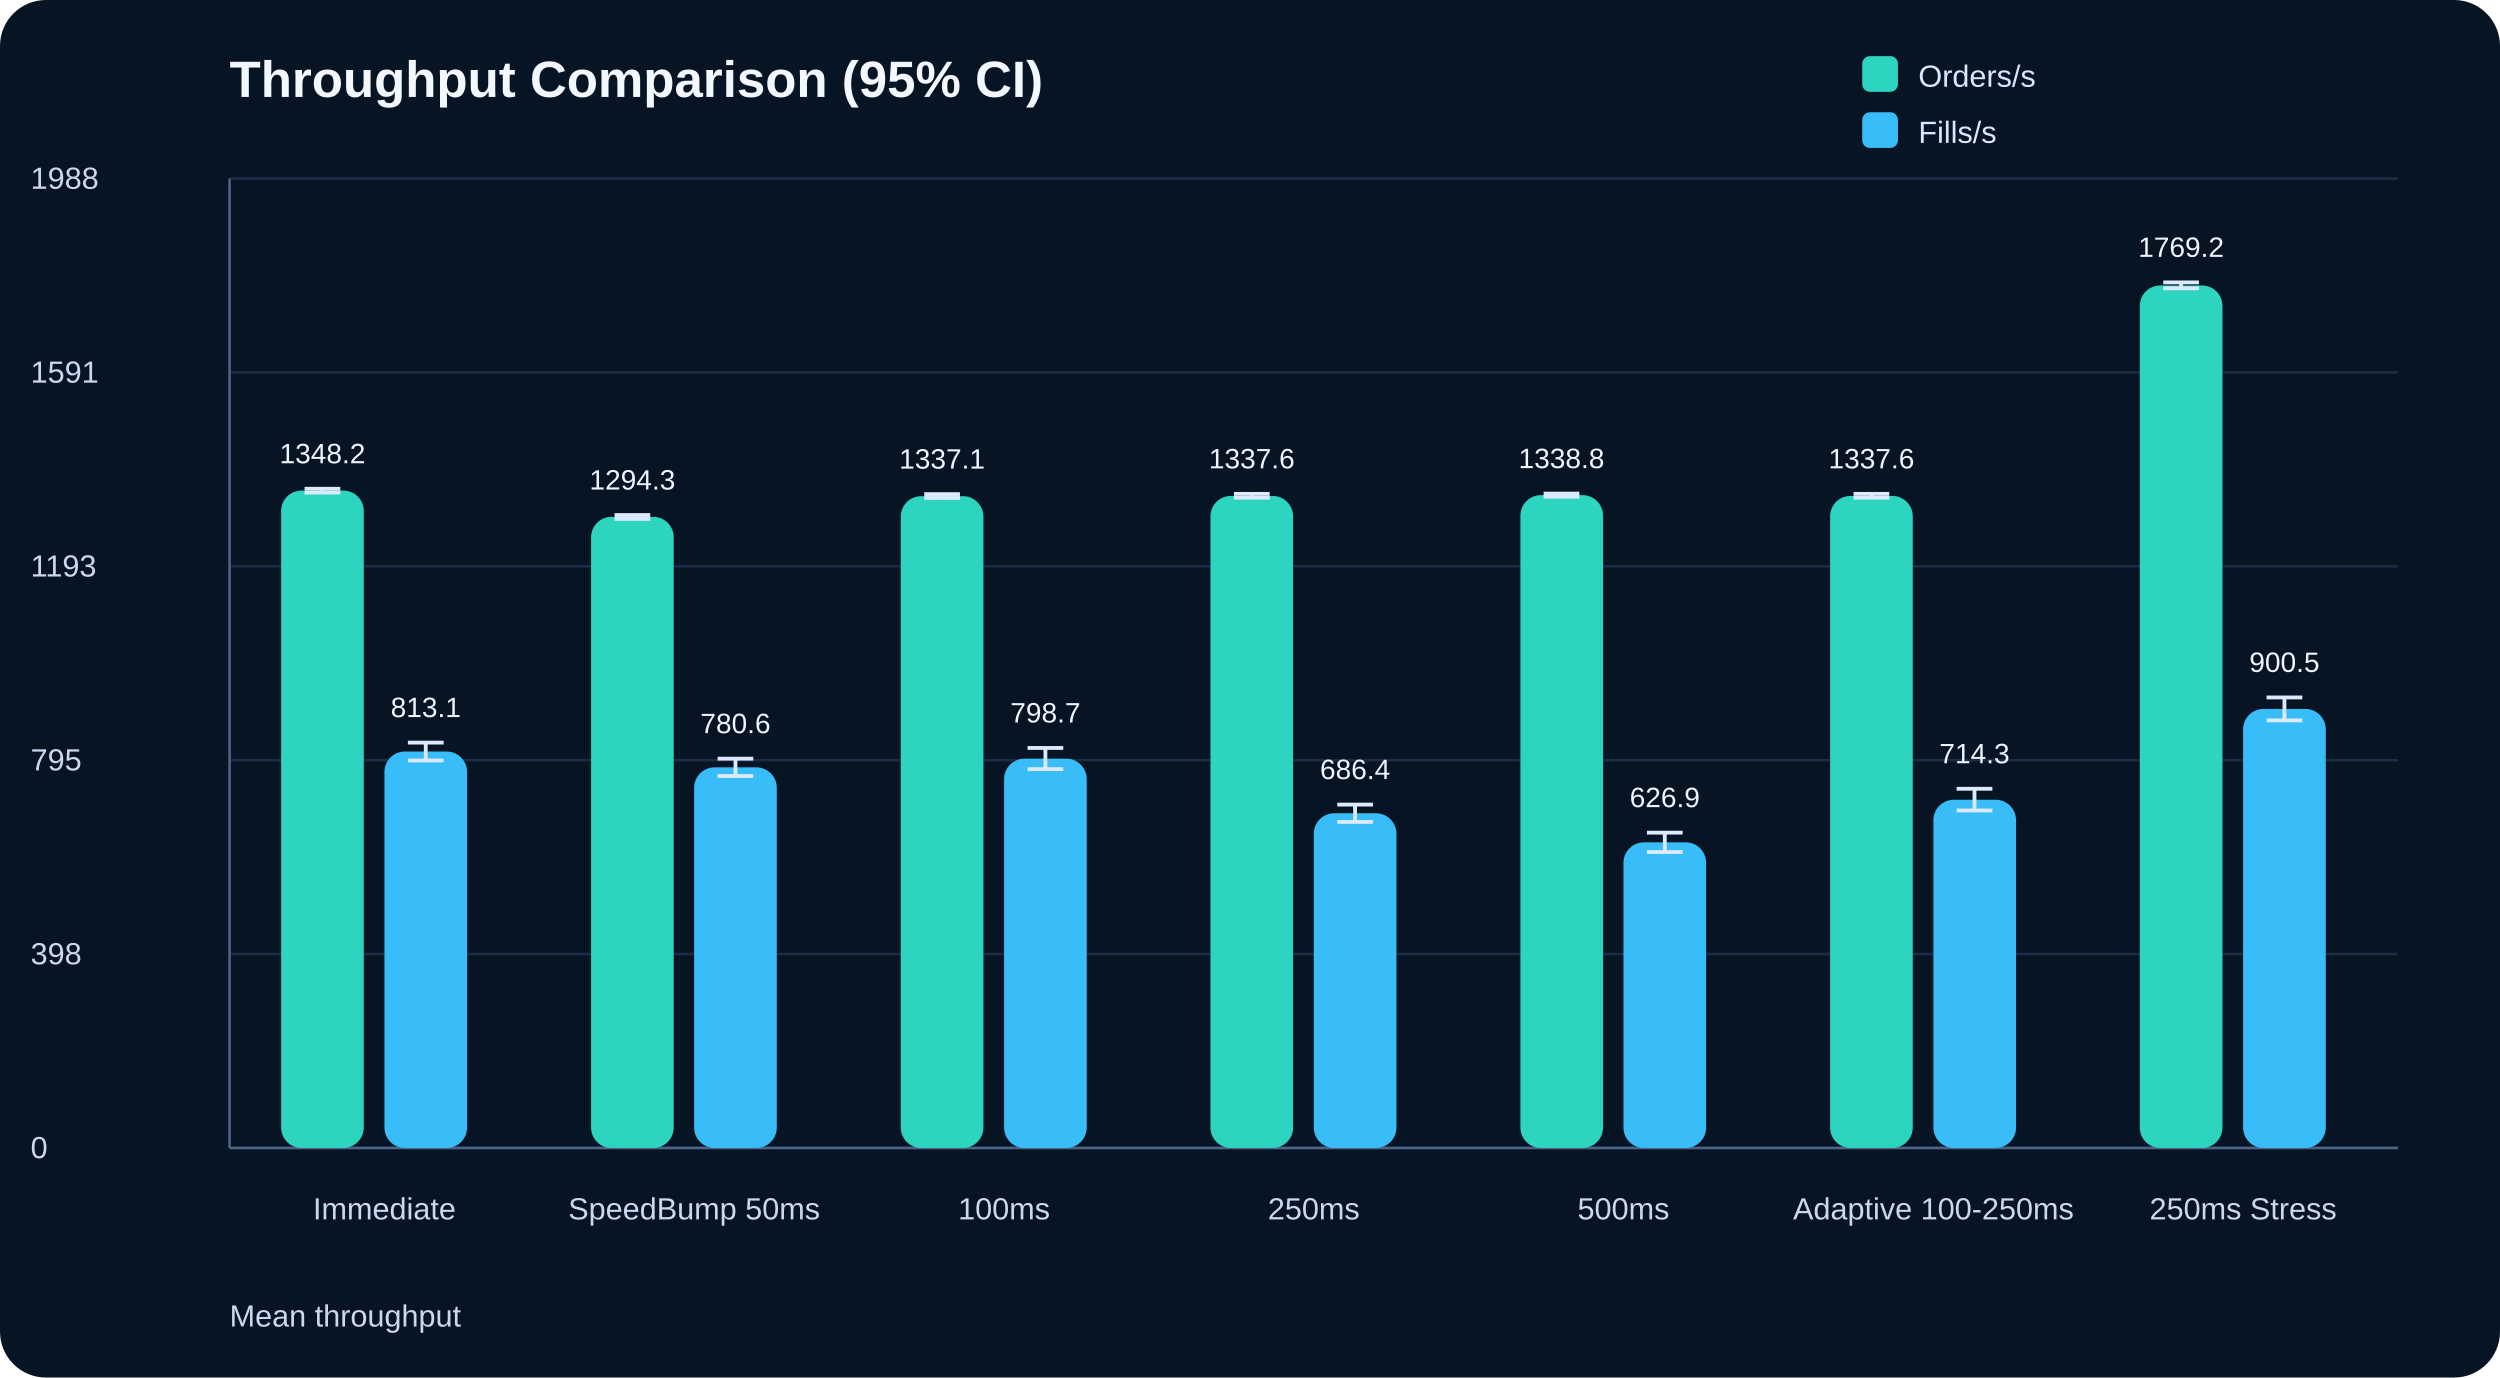
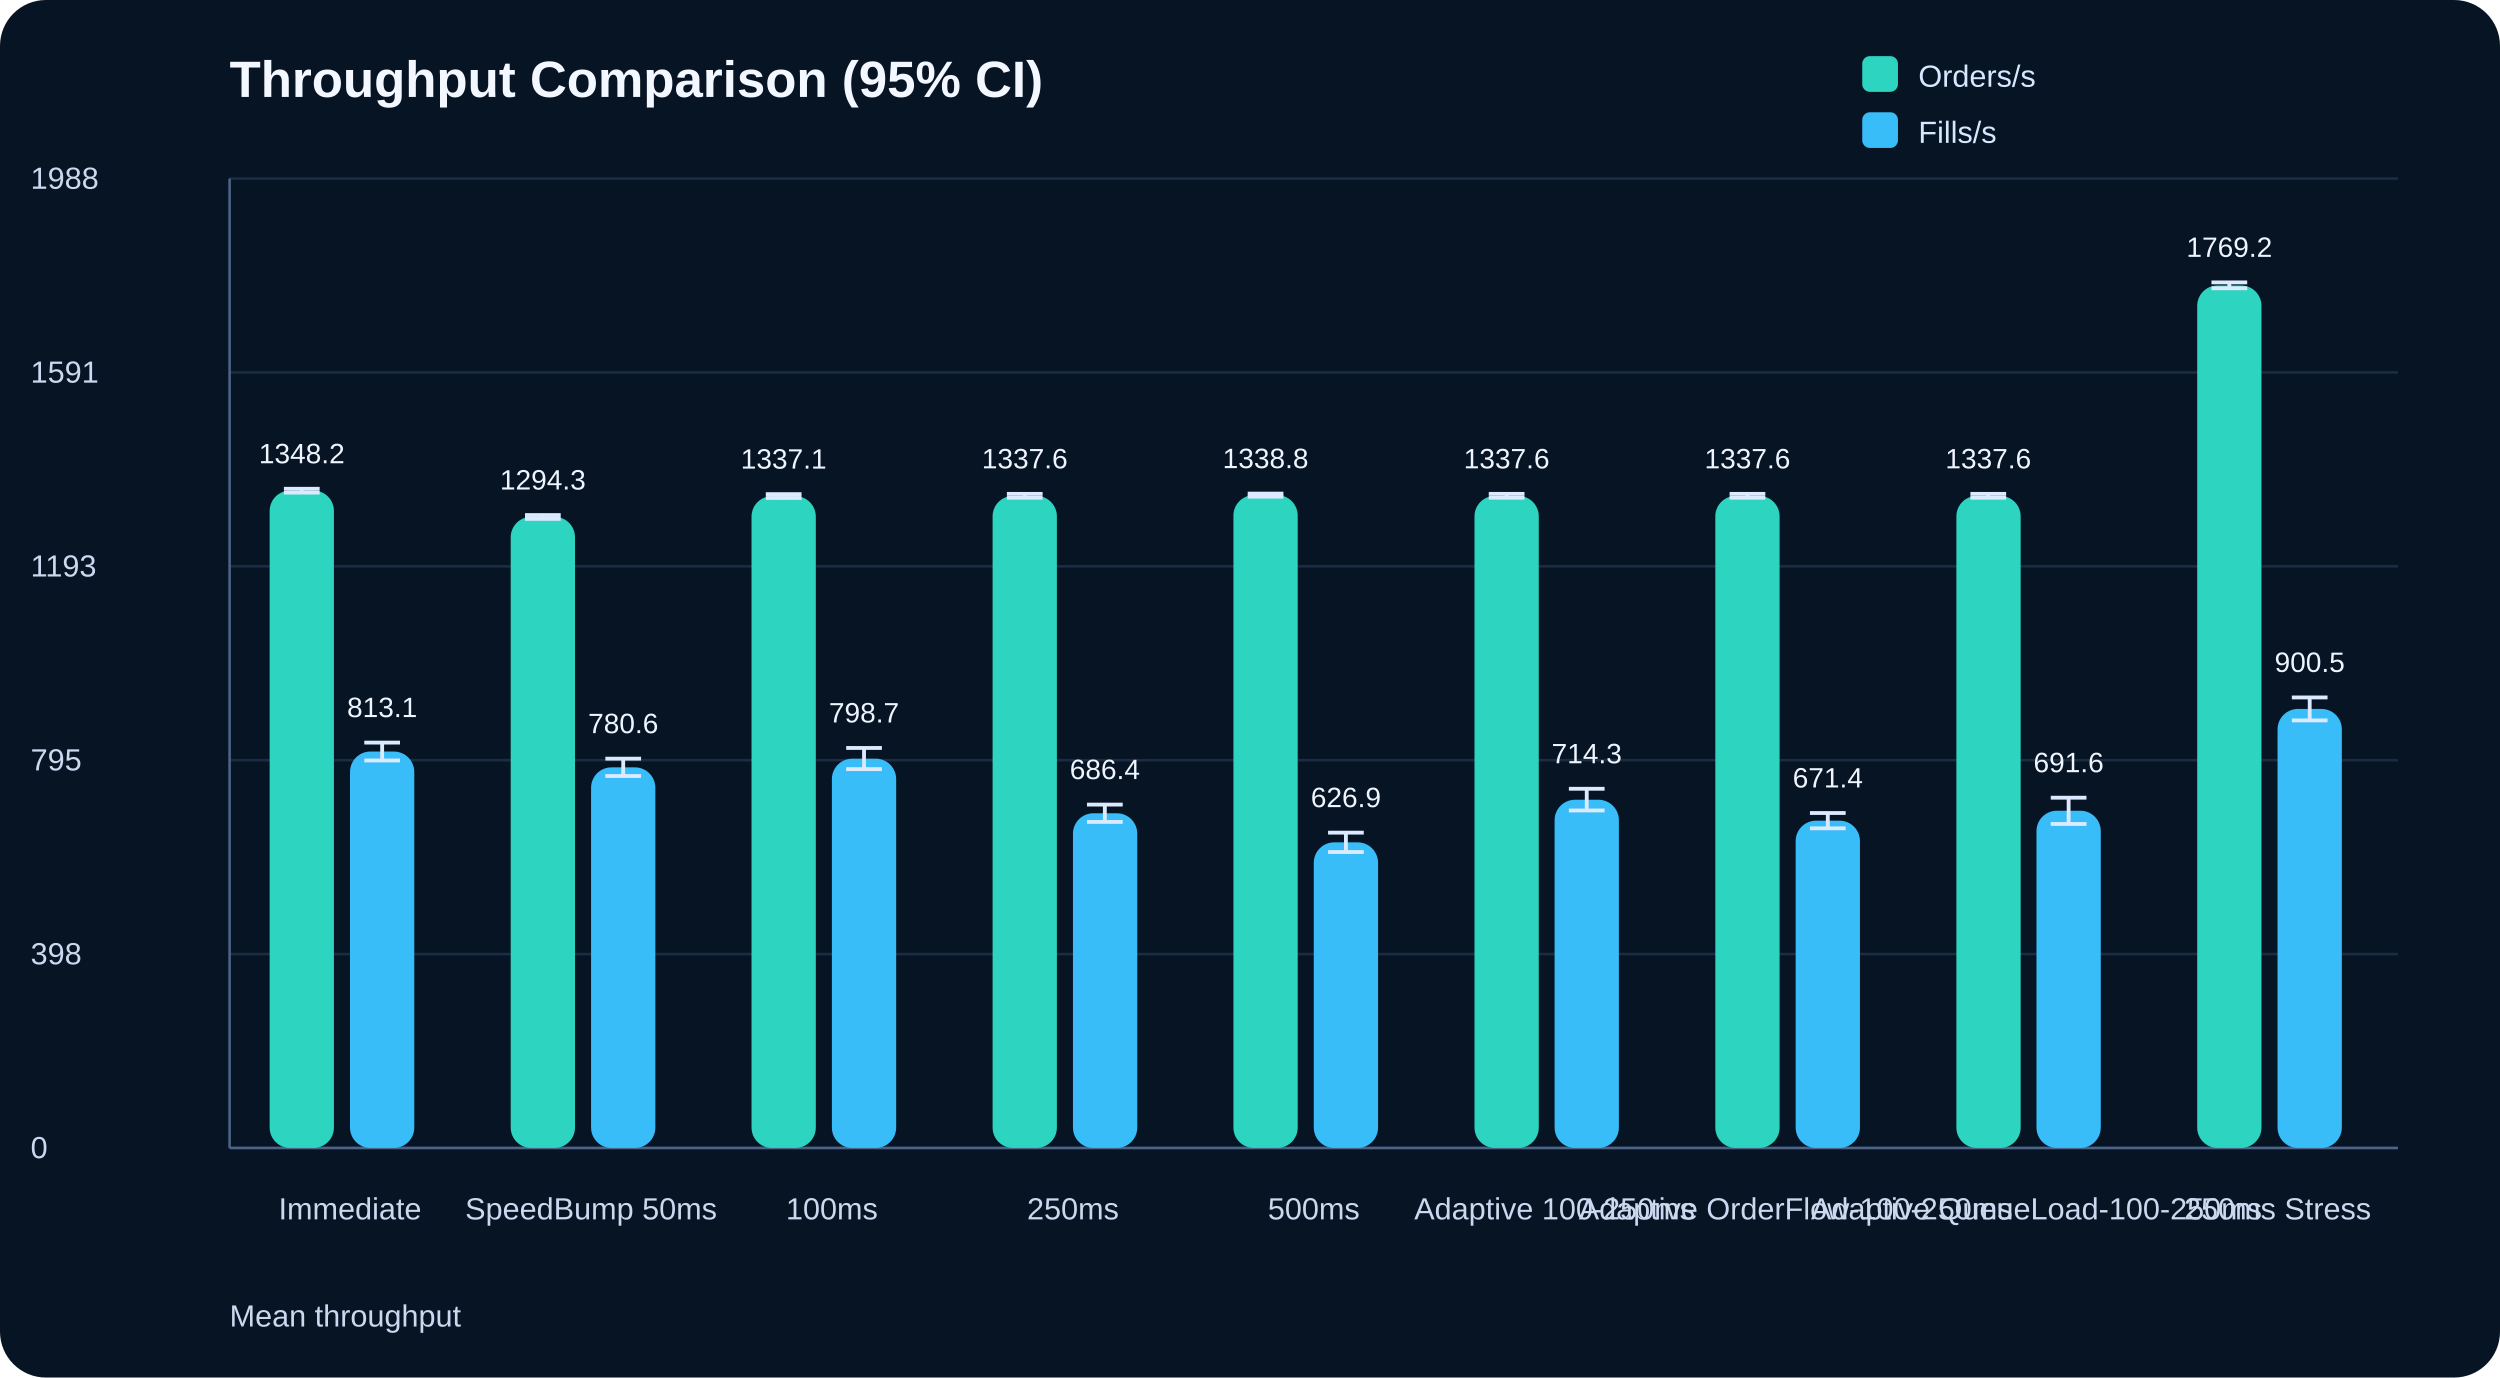
<svg xmlns="http://www.w3.org/2000/svg" width="980" height="540" viewBox="0 0 980 540" role="img">
  <style>.title{font:700 20px Arial; fill:#f3f7ff;}.label{font:12px Arial; fill:#cbd8f0;}.value{font:11px Arial; fill:#eef5ff;}.axis{stroke:#4d6387; stroke-width:1;}.grid{stroke:#20324d; stroke-width:1; opacity:.8;}.legend{font:12px Arial; fill:#d7e7ff;}.bg{fill:#071423;}.err{stroke:#dbeafe; stroke-width:1.5;}</style>
  <rect class="bg" x="0" y="0" width="980" height="540" rx="18" />
  <text class="title" x="90" y="38">Throughput Comparison (95% CI)</text>
  <text class="label" x="90" y="520">Mean throughput</text>
  <line class="grid" x1="90" y1="70.0" x2="940" y2="70.0" />
  <text class="label" x="12" y="74.0">1988</text>
  <line class="grid" x1="90" y1="146.0" x2="940" y2="146.0" />
  <text class="label" x="12" y="150.0">1591</text>
  <line class="grid" x1="90" y1="222.0" x2="940" y2="222.0" />
  <text class="label" x="12" y="226.0">1193</text>
  <line class="grid" x1="90" y1="298.0" x2="940" y2="298.0" />
  <text class="label" x="12" y="302.0">795</text>
  <line class="grid" x1="90" y1="374.0" x2="940" y2="374.0" />
  <text class="label" x="12" y="378.0">398</text>
  <line class="grid" x1="90" y1="450.0" x2="940" y2="450.0" />
  <text class="label" x="12" y="454.0">0</text>
  <line class="axis" x1="90" y1="70" x2="90" y2="450" />
  <line class="axis" x1="90" y1="450" x2="940" y2="450" />
-   <rect x="110.2" y="192.3" width="32.4" height="257.7" fill="#2dd4bf" rx="8" />
-   <line class="err" x1="126.4" y1="191.6" x2="126.4" y2="193.1" />
-   <line class="err" x1="119.4" y1="191.6" x2="133.4" y2="191.6" />
-   <line class="err" x1="119.4" y1="193.1" x2="133.4" y2="193.1" />
-   <text class="value" x="126.4" y="181.6" text-anchor="middle">1348.2</text>
-   <rect x="150.7" y="294.6" width="32.4" height="155.4" fill="#38bdf8" rx="8" />
-   <line class="err" x1="166.9" y1="291.1" x2="166.9" y2="298.1" />
-   <line class="err" x1="159.9" y1="291.1" x2="173.9" y2="291.1" />
-   <line class="err" x1="159.9" y1="298.1" x2="173.9" y2="298.1" />
-   <text class="value" x="166.9" y="281.1" text-anchor="middle">813.1</text>
-   <text class="label" x="150.7" y="478" text-anchor="middle">Immediate</text>
-   <rect x="231.7" y="202.6" width="32.4" height="247.4" fill="#2dd4bf" rx="8" />
-   <line class="err" x1="247.9" y1="201.9" x2="247.9" y2="203.4" />
-   <line class="err" x1="240.9" y1="201.9" x2="254.9" y2="201.9" />
-   <line class="err" x1="240.9" y1="203.4" x2="254.9" y2="203.4" />
-   <text class="value" x="247.9" y="191.9" text-anchor="middle">1294.3</text>
-   <rect x="272.1" y="300.8" width="32.4" height="149.2" fill="#38bdf8" rx="8" />
-   <line class="err" x1="288.3" y1="297.4" x2="288.3" y2="304.2" />
-   <line class="err" x1="281.3" y1="297.4" x2="295.3" y2="297.4" />
-   <line class="err" x1="281.3" y1="304.2" x2="295.3" y2="304.2" />
-   <text class="value" x="288.3" y="287.4" text-anchor="middle">780.6</text>
-   <text class="label" x="272.1" y="478" text-anchor="middle">SpeedBump 50ms</text>
-   <rect x="353.1" y="194.5" width="32.4" height="255.5" fill="#2dd4bf" rx="8" />
-   <line class="err" x1="369.3" y1="193.7" x2="369.3" y2="195.2" />
-   <line class="err" x1="362.3" y1="193.7" x2="376.3" y2="193.7" />
-   <line class="err" x1="362.3" y1="195.2" x2="376.3" y2="195.2" />
-   <text class="value" x="369.3" y="183.7" text-anchor="middle">1337.1</text>
-   <rect x="393.6" y="297.4" width="32.4" height="152.6" fill="#38bdf8" rx="8" />
-   <line class="err" x1="409.8" y1="293.2" x2="409.8" y2="301.5" />
-   <line class="err" x1="402.8" y1="293.2" x2="416.8" y2="293.2" />
-   <line class="err" x1="402.8" y1="301.5" x2="416.8" y2="301.5" />
-   <text class="value" x="409.8" y="283.2" text-anchor="middle">798.7</text>
-   <text class="label" x="393.6" y="478" text-anchor="middle">100ms</text>
-   <rect x="474.5" y="194.4" width="32.4" height="255.6" fill="#2dd4bf" rx="8" />
-   <line class="err" x1="490.7" y1="193.6" x2="490.7" y2="195.1" />
-   <line class="err" x1="483.7" y1="193.6" x2="497.7" y2="193.6" />
-   <line class="err" x1="483.7" y1="195.1" x2="497.7" y2="195.1" />
-   <text class="value" x="490.7" y="183.6" text-anchor="middle">1337.6</text>
-   <rect x="515.0" y="318.8" width="32.4" height="131.2" fill="#38bdf8" rx="8" />
-   <line class="err" x1="531.2" y1="315.4" x2="531.2" y2="322.2" />
-   <line class="err" x1="524.2" y1="315.4" x2="538.2" y2="315.4" />
-   <line class="err" x1="524.2" y1="322.2" x2="538.2" y2="322.2" />
-   <text class="value" x="531.2" y="305.4" text-anchor="middle">686.4</text>
-   <text class="label" x="515.0" y="478" text-anchor="middle">250ms</text>
-   <rect x="596.0" y="194.1" width="32.4" height="255.9" fill="#2dd4bf" rx="8" />
-   <line class="err" x1="612.1" y1="193.5" x2="612.1" y2="194.7" />
-   <line class="err" x1="605.1" y1="193.5" x2="619.1" y2="193.5" />
-   <line class="err" x1="605.1" y1="194.7" x2="619.1" y2="194.7" />
-   <text class="value" x="612.1" y="183.5" text-anchor="middle">1338.8</text>
-   <rect x="636.4" y="330.2" width="32.4" height="119.8" fill="#38bdf8" rx="8" />
-   <line class="err" x1="652.6" y1="326.4" x2="652.6" y2="334.0" />
-   <line class="err" x1="645.6" y1="326.4" x2="659.6" y2="326.4" />
-   <line class="err" x1="645.6" y1="334.0" x2="659.6" y2="334.0" />
-   <text class="value" x="652.6" y="316.4" text-anchor="middle">626.9</text>
-   <text class="label" x="636.4" y="478" text-anchor="middle">500ms</text>
-   <rect x="717.4" y="194.4" width="32.4" height="255.6" fill="#2dd4bf" rx="8" />
-   <line class="err" x1="733.6" y1="193.6" x2="733.6" y2="195.1" />
-   <line class="err" x1="726.6" y1="193.6" x2="740.6" y2="193.6" />
-   <line class="err" x1="726.6" y1="195.1" x2="740.6" y2="195.1" />
-   <text class="value" x="733.6" y="183.6" text-anchor="middle">1337.6</text>
-   <rect x="757.9" y="313.5" width="32.4" height="136.5" fill="#38bdf8" rx="8" />
-   <line class="err" x1="774.0" y1="309.2" x2="774.0" y2="317.7" />
-   <line class="err" x1="767.0" y1="309.2" x2="781.0" y2="309.2" />
-   <line class="err" x1="767.0" y1="317.7" x2="781.0" y2="317.7" />
-   <text class="value" x="774.0" y="299.2" text-anchor="middle">714.3</text>
-   <text class="label" x="757.9" y="478" text-anchor="middle">Adaptive 100-250ms</text>
-   <rect x="838.8" y="111.9" width="32.4" height="338.1" fill="#2dd4bf" rx="8" />
-   <line class="err" x1="855.0" y1="110.7" x2="855.0" y2="113.0" />
-   <line class="err" x1="848.0" y1="110.7" x2="862.0" y2="110.7" />
-   <line class="err" x1="848.0" y1="113.0" x2="862.0" y2="113.0" />
-   <text class="value" x="855.0" y="100.7" text-anchor="middle">1769.2</text>
-   <rect x="879.3" y="277.9" width="32.4" height="172.1" fill="#38bdf8" rx="8" />
-   <line class="err" x1="895.5" y1="273.4" x2="895.5" y2="282.4" />
-   <line class="err" x1="888.5" y1="273.4" x2="902.5" y2="273.4" />
-   <line class="err" x1="888.5" y1="282.4" x2="902.5" y2="282.4" />
-   <text class="value" x="895.5" y="263.4" text-anchor="middle">900.5</text>
-   <text class="label" x="879.3" y="478" text-anchor="middle">250ms Stress</text>
+   <rect x="105.7" y="192.3" width="25.2" height="257.7" fill="#2dd4bf" rx="8" />
+   <line class="err" x1="118.3" y1="191.6" x2="118.3" y2="193.1" />
+   <line class="err" x1="111.3" y1="191.6" x2="125.3" y2="191.6" />
+   <line class="err" x1="111.3" y1="193.1" x2="125.3" y2="193.1" />
+   <text class="value" x="118.3" y="181.6" text-anchor="middle">1348.2</text>
+   <rect x="137.2" y="294.6" width="25.2" height="155.4" fill="#38bdf8" rx="8" />
+   <line class="err" x1="149.8" y1="291.1" x2="149.8" y2="298.1" />
+   <line class="err" x1="142.8" y1="291.1" x2="156.8" y2="291.1" />
+   <line class="err" x1="142.8" y1="298.1" x2="156.8" y2="298.1" />
+   <text class="value" x="149.8" y="281.1" text-anchor="middle">813.1</text>
+   <text class="label" x="137.2" y="478" text-anchor="middle">Immediate</text>
+   <rect x="200.2" y="202.6" width="25.2" height="247.4" fill="#2dd4bf" rx="8" />
+   <line class="err" x1="212.8" y1="201.9" x2="212.8" y2="203.4" />
+   <line class="err" x1="205.8" y1="201.9" x2="219.8" y2="201.9" />
+   <line class="err" x1="205.8" y1="203.4" x2="219.8" y2="203.4" />
+   <text class="value" x="212.8" y="191.9" text-anchor="middle">1294.3</text>
+   <rect x="231.7" y="300.8" width="25.2" height="149.2" fill="#38bdf8" rx="8" />
+   <line class="err" x1="244.3" y1="297.4" x2="244.3" y2="304.2" />
+   <line class="err" x1="237.3" y1="297.4" x2="251.3" y2="297.4" />
+   <line class="err" x1="237.3" y1="304.2" x2="251.3" y2="304.2" />
+   <text class="value" x="244.3" y="287.4" text-anchor="middle">780.6</text>
+   <text class="label" x="231.7" y="478" text-anchor="middle">SpeedBump 50ms</text>
+   <rect x="294.6" y="194.5" width="25.2" height="255.5" fill="#2dd4bf" rx="8" />
+   <line class="err" x1="307.2" y1="193.7" x2="307.2" y2="195.2" />
+   <line class="err" x1="300.2" y1="193.7" x2="314.2" y2="193.7" />
+   <line class="err" x1="300.2" y1="195.2" x2="314.2" y2="195.2" />
+   <text class="value" x="307.2" y="183.7" text-anchor="middle">1337.1</text>
+   <rect x="326.1" y="297.4" width="25.2" height="152.6" fill="#38bdf8" rx="8" />
+   <line class="err" x1="338.7" y1="293.2" x2="338.7" y2="301.5" />
+   <line class="err" x1="331.7" y1="293.2" x2="345.7" y2="293.2" />
+   <line class="err" x1="331.7" y1="301.5" x2="345.7" y2="301.5" />
+   <text class="value" x="338.7" y="283.2" text-anchor="middle">798.7</text>
+   <text class="label" x="326.1" y="478" text-anchor="middle">100ms</text>
+   <rect x="389.1" y="194.4" width="25.2" height="255.6" fill="#2dd4bf" rx="8" />
+   <line class="err" x1="401.7" y1="193.6" x2="401.7" y2="195.1" />
+   <line class="err" x1="394.7" y1="193.6" x2="408.7" y2="193.6" />
+   <line class="err" x1="394.7" y1="195.1" x2="408.7" y2="195.1" />
+   <text class="value" x="401.7" y="183.6" text-anchor="middle">1337.6</text>
+   <rect x="420.6" y="318.8" width="25.2" height="131.2" fill="#38bdf8" rx="8" />
+   <line class="err" x1="433.1" y1="315.4" x2="433.1" y2="322.2" />
+   <line class="err" x1="426.1" y1="315.4" x2="440.1" y2="315.4" />
+   <line class="err" x1="426.1" y1="322.2" x2="440.1" y2="322.2" />
+   <text class="value" x="433.1" y="305.4" text-anchor="middle">686.4</text>
+   <text class="label" x="420.6" y="478" text-anchor="middle">250ms</text>
+   <rect x="483.5" y="194.1" width="25.2" height="255.9" fill="#2dd4bf" rx="8" />
+   <line class="err" x1="496.1" y1="193.5" x2="496.1" y2="194.7" />
+   <line class="err" x1="489.1" y1="193.5" x2="503.1" y2="193.5" />
+   <line class="err" x1="489.1" y1="194.7" x2="503.1" y2="194.7" />
+   <text class="value" x="496.1" y="183.5" text-anchor="middle">1338.8</text>
+   <rect x="515.0" y="330.2" width="25.2" height="119.8" fill="#38bdf8" rx="8" />
+   <line class="err" x1="527.6" y1="326.4" x2="527.6" y2="334.0" />
+   <line class="err" x1="520.6" y1="326.4" x2="534.6" y2="326.4" />
+   <line class="err" x1="520.6" y1="334.0" x2="534.6" y2="334.0" />
+   <text class="value" x="527.6" y="316.4" text-anchor="middle">626.9</text>
+   <text class="label" x="515.0" y="478" text-anchor="middle">500ms</text>
+   <rect x="578.0" y="194.4" width="25.2" height="255.6" fill="#2dd4bf" rx="8" />
+   <line class="err" x1="590.6" y1="193.6" x2="590.6" y2="195.1" />
+   <line class="err" x1="583.6" y1="193.6" x2="597.6" y2="193.6" />
+   <line class="err" x1="583.6" y1="195.1" x2="597.6" y2="195.1" />
+   <text class="value" x="590.6" y="183.6" text-anchor="middle">1337.6</text>
+   <rect x="609.4" y="313.5" width="25.2" height="136.5" fill="#38bdf8" rx="8" />
+   <line class="err" x1="622.0" y1="309.2" x2="622.0" y2="317.7" />
+   <line class="err" x1="615.0" y1="309.2" x2="629.0" y2="309.2" />
+   <line class="err" x1="615.0" y1="317.7" x2="629.0" y2="317.7" />
+   <text class="value" x="622.0" y="299.2" text-anchor="middle">714.3</text>
+   <text class="label" x="609.4" y="478" text-anchor="middle">Adaptive 100-250ms</text>
+   <rect x="672.4" y="194.4" width="25.2" height="255.6" fill="#2dd4bf" rx="8" />
+   <line class="err" x1="685.0" y1="193.6" x2="685.0" y2="195.1" />
+   <line class="err" x1="678.0" y1="193.6" x2="692.0" y2="193.6" />
+   <line class="err" x1="678.0" y1="195.1" x2="692.0" y2="195.1" />
+   <text class="value" x="685.0" y="183.6" text-anchor="middle">1337.6</text>
+   <rect x="703.9" y="321.7" width="25.2" height="128.3" fill="#38bdf8" rx="8" />
+   <line class="err" x1="716.5" y1="318.7" x2="716.5" y2="324.7" />
+   <line class="err" x1="709.5" y1="318.7" x2="723.5" y2="318.7" />
+   <line class="err" x1="709.5" y1="324.7" x2="723.5" y2="324.7" />
+   <text class="value" x="716.5" y="308.7" text-anchor="middle">671.4</text>
+   <text class="label" x="703.9" y="478" text-anchor="middle">Adaptive OrderFlow-100-250ms</text>
+   <rect x="766.9" y="194.4" width="25.2" height="255.6" fill="#2dd4bf" rx="8" />
+   <line class="err" x1="779.4" y1="193.6" x2="779.4" y2="195.1" />
+   <line class="err" x1="772.4" y1="193.6" x2="786.4" y2="193.6" />
+   <line class="err" x1="772.4" y1="195.1" x2="786.4" y2="195.1" />
+   <text class="value" x="779.4" y="183.6" text-anchor="middle">1337.6</text>
+   <rect x="798.3" y="317.8" width="25.2" height="132.2" fill="#38bdf8" rx="8" />
+   <line class="err" x1="810.9" y1="312.7" x2="810.9" y2="323.0" />
+   <line class="err" x1="803.9" y1="312.7" x2="817.9" y2="312.7" />
+   <line class="err" x1="803.9" y1="323.0" x2="817.9" y2="323.0" />
+   <text class="value" x="810.9" y="302.7" text-anchor="middle">691.6</text>
+   <text class="label" x="798.3" y="478" text-anchor="middle">Adaptive QueueLoad-100-250ms</text>
+   <rect x="861.3" y="111.9" width="25.2" height="338.1" fill="#2dd4bf" rx="8" />
+   <line class="err" x1="873.9" y1="110.7" x2="873.9" y2="113.0" />
+   <line class="err" x1="866.9" y1="110.7" x2="880.9" y2="110.7" />
+   <line class="err" x1="866.9" y1="113.0" x2="880.9" y2="113.0" />
+   <text class="value" x="873.9" y="100.7" text-anchor="middle">1769.2</text>
+   <rect x="892.8" y="277.9" width="25.2" height="172.1" fill="#38bdf8" rx="8" />
+   <line class="err" x1="905.4" y1="273.4" x2="905.4" y2="282.4" />
+   <line class="err" x1="898.4" y1="273.4" x2="912.4" y2="273.4" />
+   <line class="err" x1="898.4" y1="282.4" x2="912.4" y2="282.4" />
+   <text class="value" x="905.4" y="263.4" text-anchor="middle">900.5</text>
+   <text class="label" x="892.8" y="478" text-anchor="middle">250ms Stress</text>
  <rect x="730" y="22" width="14" height="14" fill="#2dd4bf" rx="3" />
  <text class="legend" x="752" y="34">Orders/s</text>
  <rect x="730" y="44" width="14" height="14" fill="#38bdf8" rx="3" />
  <text class="legend" x="752" y="56">Fills/s</text>
</svg>
